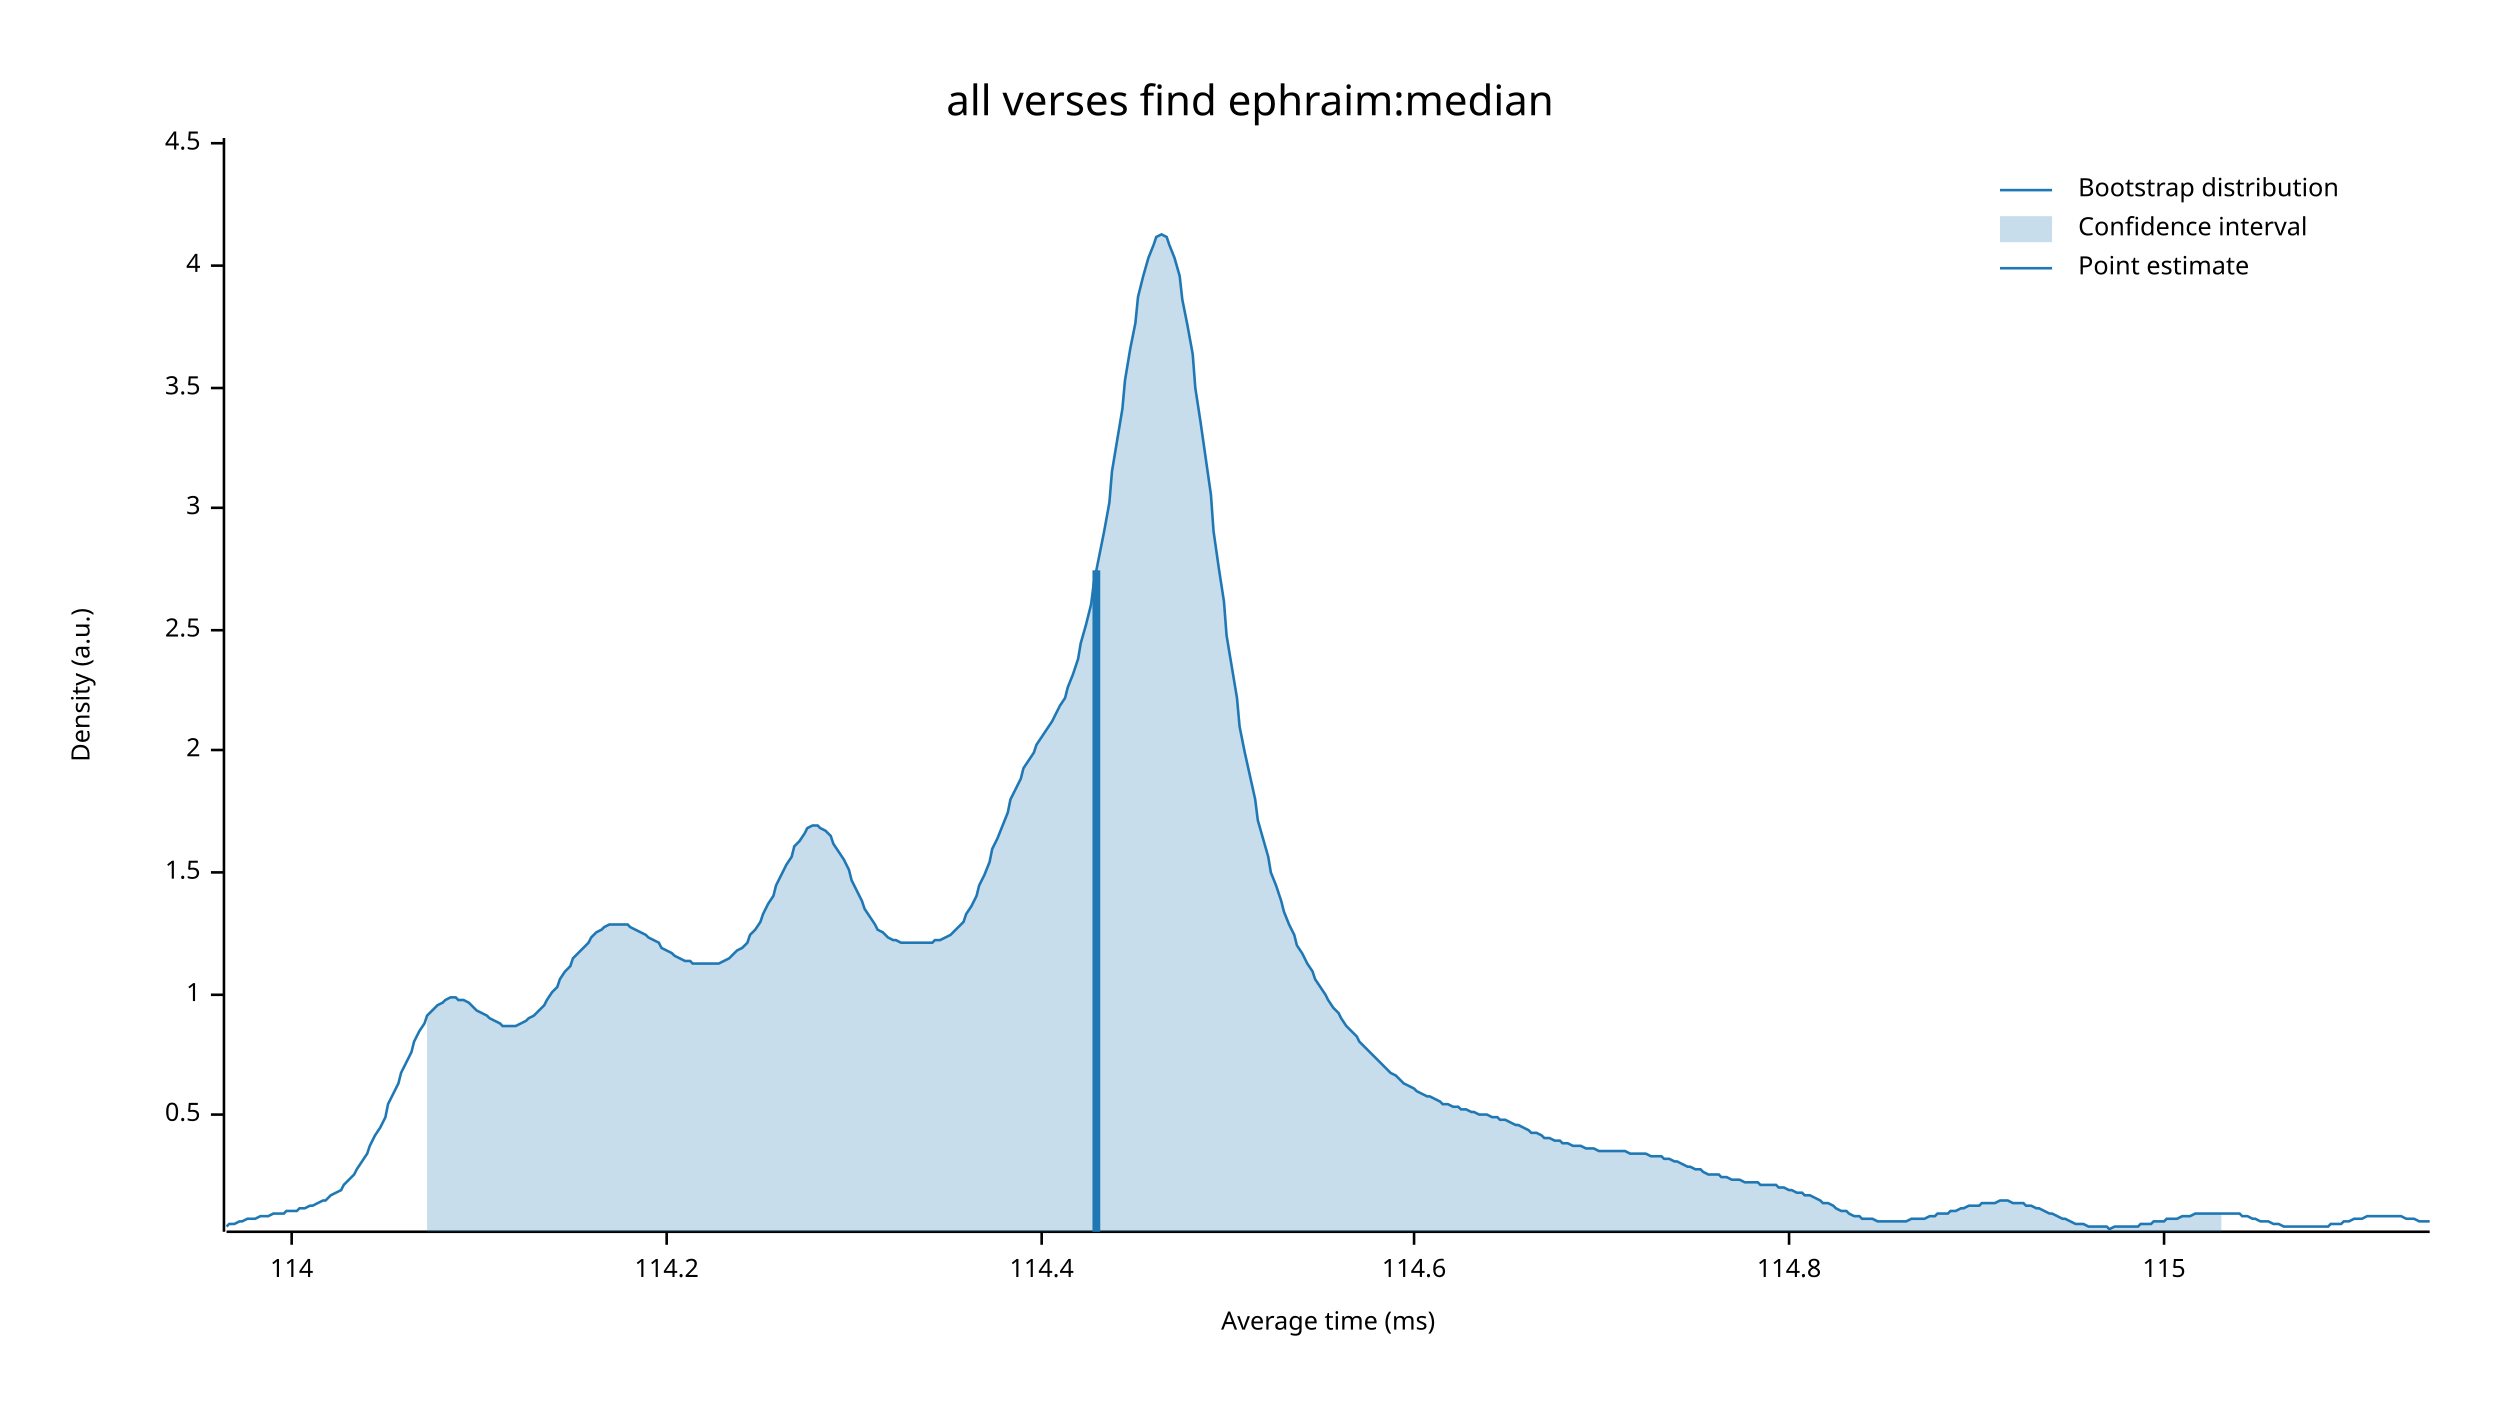
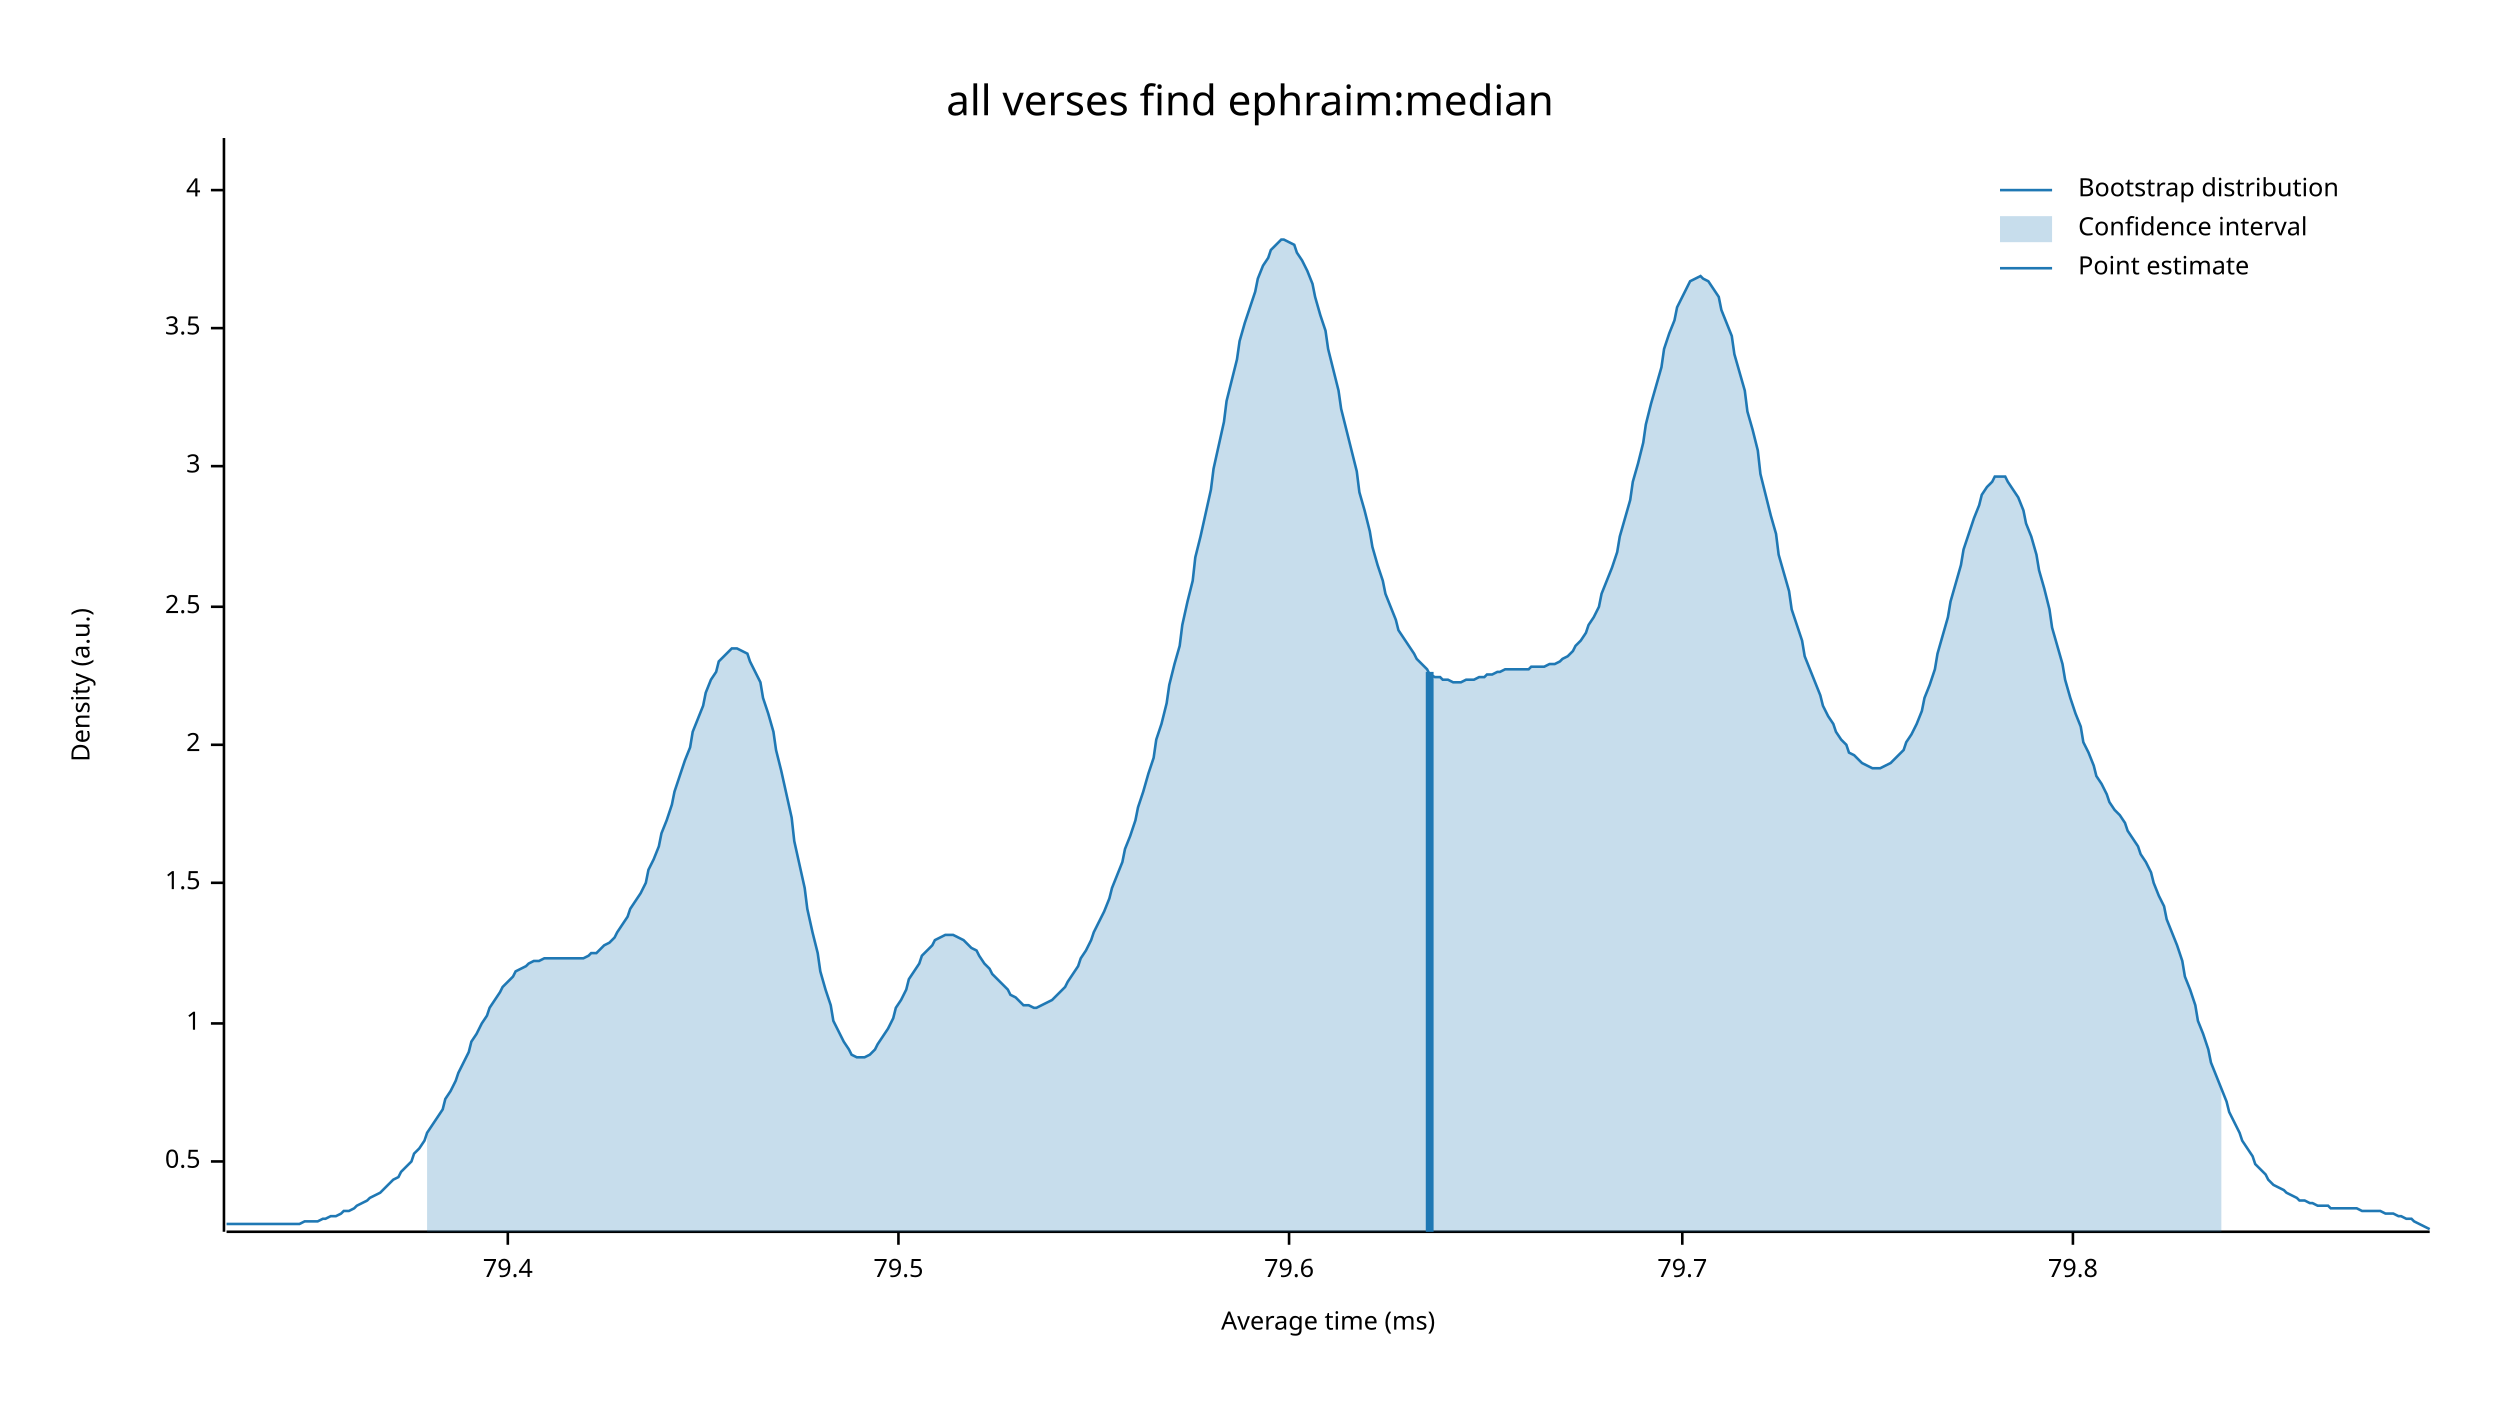
<svg xmlns="http://www.w3.org/2000/svg" width="960" height="540" viewBox="0 0 960 540">
  <text x="480" y="32" dy="0.76em" text-anchor="middle" font-family="sans-serif" font-size="16.129" opacity="1" fill="#000000">
all verses find ephraim:median
</text>
  <text x="27" y="263" dy="0.76em" text-anchor="middle" font-family="sans-serif" font-size="9.677" opacity="1" fill="#000000" transform="rotate(270, 27, 263)">
Density (a.u.)
</text>
  <text x="510" y="513" dy="-0.5ex" text-anchor="middle" font-family="sans-serif" font-size="9.677" opacity="1" fill="#000000">
Average time (ms)
</text>
  <polyline fill="none" opacity="1" stroke="#000000" stroke-width="1" points="86,53 86,473 " />
-   <text x="77" y="428" dy="0.5ex" text-anchor="end" font-family="sans-serif" font-size="9.677" opacity="1" fill="#000000">
+   <text x="77" y="446" dy="0.5ex" text-anchor="end" font-family="sans-serif" font-size="9.677" opacity="1" fill="#000000">
0.5
</text>
-   <polyline fill="none" opacity="1" stroke="#000000" stroke-width="1" points="81,428 86,428 " />
-   <text x="77" y="382" dy="0.5ex" text-anchor="end" font-family="sans-serif" font-size="9.677" opacity="1" fill="#000000">
+   <polyline fill="none" opacity="1" stroke="#000000" stroke-width="1" points="81,446 86,446 " />
+   <text x="77" y="393" dy="0.5ex" text-anchor="end" font-family="sans-serif" font-size="9.677" opacity="1" fill="#000000">
1
</text>
-   <polyline fill="none" opacity="1" stroke="#000000" stroke-width="1" points="81,382 86,382 " />
-   <text x="77" y="335" dy="0.5ex" text-anchor="end" font-family="sans-serif" font-size="9.677" opacity="1" fill="#000000">
+   <polyline fill="none" opacity="1" stroke="#000000" stroke-width="1" points="81,393 86,393 " />
+   <text x="77" y="339" dy="0.5ex" text-anchor="end" font-family="sans-serif" font-size="9.677" opacity="1" fill="#000000">
1.5
</text>
-   <polyline fill="none" opacity="1" stroke="#000000" stroke-width="1" points="81,335 86,335 " />
-   <text x="77" y="288" dy="0.5ex" text-anchor="end" font-family="sans-serif" font-size="9.677" opacity="1" fill="#000000">
+   <polyline fill="none" opacity="1" stroke="#000000" stroke-width="1" points="81,339 86,339 " />
+   <text x="77" y="286" dy="0.5ex" text-anchor="end" font-family="sans-serif" font-size="9.677" opacity="1" fill="#000000">
2
</text>
-   <polyline fill="none" opacity="1" stroke="#000000" stroke-width="1" points="81,288 86,288 " />
-   <text x="77" y="242" dy="0.5ex" text-anchor="end" font-family="sans-serif" font-size="9.677" opacity="1" fill="#000000">
+   <polyline fill="none" opacity="1" stroke="#000000" stroke-width="1" points="81,286 86,286 " />
+   <text x="77" y="233" dy="0.5ex" text-anchor="end" font-family="sans-serif" font-size="9.677" opacity="1" fill="#000000">
2.5
</text>
-   <polyline fill="none" opacity="1" stroke="#000000" stroke-width="1" points="81,242 86,242 " />
-   <text x="77" y="195" dy="0.5ex" text-anchor="end" font-family="sans-serif" font-size="9.677" opacity="1" fill="#000000">
+   <polyline fill="none" opacity="1" stroke="#000000" stroke-width="1" points="81,233 86,233 " />
+   <text x="77" y="179" dy="0.5ex" text-anchor="end" font-family="sans-serif" font-size="9.677" opacity="1" fill="#000000">
3
</text>
-   <polyline fill="none" opacity="1" stroke="#000000" stroke-width="1" points="81,195 86,195 " />
-   <text x="77" y="149" dy="0.5ex" text-anchor="end" font-family="sans-serif" font-size="9.677" opacity="1" fill="#000000">
+   <polyline fill="none" opacity="1" stroke="#000000" stroke-width="1" points="81,179 86,179 " />
+   <text x="77" y="126" dy="0.5ex" text-anchor="end" font-family="sans-serif" font-size="9.677" opacity="1" fill="#000000">
3.5
</text>
-   <polyline fill="none" opacity="1" stroke="#000000" stroke-width="1" points="81,149 86,149 " />
-   <text x="77" y="102" dy="0.5ex" text-anchor="end" font-family="sans-serif" font-size="9.677" opacity="1" fill="#000000">
+   <polyline fill="none" opacity="1" stroke="#000000" stroke-width="1" points="81,126 86,126 " />
+   <text x="77" y="73" dy="0.5ex" text-anchor="end" font-family="sans-serif" font-size="9.677" opacity="1" fill="#000000">
4
</text>
-   <polyline fill="none" opacity="1" stroke="#000000" stroke-width="1" points="81,102 86,102 " />
-   <text x="77" y="55" dy="0.5ex" text-anchor="end" font-family="sans-serif" font-size="9.677" opacity="1" fill="#000000">
- 4.5
+   <polyline fill="none" opacity="1" stroke="#000000" stroke-width="1" points="81,73 86,73 " />
+   <polyline fill="none" opacity="1" stroke="#000000" stroke-width="1" points="87,473 933,473 " />
+   <text x="195" y="483" dy="0.76em" text-anchor="middle" font-family="sans-serif" font-size="9.677" opacity="1" fill="#000000">
+ 79.4
</text>
-   <polyline fill="none" opacity="1" stroke="#000000" stroke-width="1" points="81,55 86,55 " />
-   <polyline fill="none" opacity="1" stroke="#000000" stroke-width="1" points="87,473 933,473 " />
-   <text x="112" y="483" dy="0.76em" text-anchor="middle" font-family="sans-serif" font-size="9.677" opacity="1" fill="#000000">
- 114
+   <polyline fill="none" opacity="1" stroke="#000000" stroke-width="1" points="195,473 195,478 " />
+   <text x="345" y="483" dy="0.76em" text-anchor="middle" font-family="sans-serif" font-size="9.677" opacity="1" fill="#000000">
+ 79.5
</text>
-   <polyline fill="none" opacity="1" stroke="#000000" stroke-width="1" points="112,473 112,478 " />
-   <text x="256" y="483" dy="0.76em" text-anchor="middle" font-family="sans-serif" font-size="9.677" opacity="1" fill="#000000">
- 114.2
+   <polyline fill="none" opacity="1" stroke="#000000" stroke-width="1" points="345,473 345,478 " />
+   <text x="495" y="483" dy="0.76em" text-anchor="middle" font-family="sans-serif" font-size="9.677" opacity="1" fill="#000000">
+ 79.6
</text>
-   <polyline fill="none" opacity="1" stroke="#000000" stroke-width="1" points="256,473 256,478 " />
-   <text x="400" y="483" dy="0.76em" text-anchor="middle" font-family="sans-serif" font-size="9.677" opacity="1" fill="#000000">
- 114.4
+   <polyline fill="none" opacity="1" stroke="#000000" stroke-width="1" points="495,473 495,478 " />
+   <text x="646" y="483" dy="0.76em" text-anchor="middle" font-family="sans-serif" font-size="9.677" opacity="1" fill="#000000">
+ 79.7
</text>
-   <polyline fill="none" opacity="1" stroke="#000000" stroke-width="1" points="400,473 400,478 " />
-   <text x="543" y="483" dy="0.76em" text-anchor="middle" font-family="sans-serif" font-size="9.677" opacity="1" fill="#000000">
- 114.6
+   <polyline fill="none" opacity="1" stroke="#000000" stroke-width="1" points="646,473 646,478 " />
+   <text x="796" y="483" dy="0.76em" text-anchor="middle" font-family="sans-serif" font-size="9.677" opacity="1" fill="#000000">
+ 79.8
</text>
-   <polyline fill="none" opacity="1" stroke="#000000" stroke-width="1" points="543,473 543,478 " />
-   <text x="687" y="483" dy="0.76em" text-anchor="middle" font-family="sans-serif" font-size="9.677" opacity="1" fill="#000000">
- 114.8
- </text>
-   <polyline fill="none" opacity="1" stroke="#000000" stroke-width="1" points="687,473 687,478 " />
-   <text x="831" y="483" dy="0.76em" text-anchor="middle" font-family="sans-serif" font-size="9.677" opacity="1" fill="#000000">
- 115
- </text>
-   <polyline fill="none" opacity="1" stroke="#000000" stroke-width="1" points="831,473 831,478 " />
-   <polyline fill="none" opacity="1" stroke="#1F78B4" stroke-width="1" points="87,471 88,470 90,470 92,469 93,469 95,468 97,468 98,468 100,467 102,467 103,467 105,466 107,466 109,466 110,465 112,465 114,465 115,464 117,464 119,463 120,463 122,462 124,461 125,461 127,459 129,458 131,457 132,455 134,453 136,451 137,449 139,446 141,443 142,440 144,436 146,433 148,429 149,424 151,420 153,416 154,412 156,408 158,404 159,400 161,396 163,393 164,390 166,388 168,386 170,385 171,384 173,383 175,383 176,384 178,384 180,385 181,386 183,388 185,389 187,390 188,391 190,392 192,393 193,394 195,394 197,394 198,394 200,393 202,392 203,391 205,390 207,388 209,386 210,384 212,381 214,379 215,376 217,373 219,371 220,368 222,366 224,364 226,362 227,360 229,358 231,357 232,356 234,355 236,355 237,355 239,355 241,355 242,356 244,357 246,358 248,359 249,360 251,361 253,362 254,364 256,365 258,366 259,367 261,368 263,369 265,369 266,370 268,370 270,370 271,370 273,370 275,370 276,370 278,369 280,368 281,367 283,365 285,364 287,362 288,359 290,357 292,354 293,351 295,347 297,344 298,340 300,336 302,332 304,329 305,325 307,323 309,320 310,318 312,317 314,317 315,318 317,319 319,321 320,324 322,327 324,330 326,334 327,338 329,342 331,346 332,349 334,352 336,355 337,357 339,358 341,360 343,361 344,361 346,362 348,362 349,362 351,362 353,362 354,362 356,362 358,362 359,361 361,361 363,360 365,359 366,358 368,356 370,354 371,351 373,348 375,344 376,340 378,336 380,331 381,326 383,322 385,317 387,312 388,307 390,303 392,299 393,295 395,292 397,289 398,286 400,283 402,280 404,277 405,275 407,271 409,268 410,264 412,259 414,253 415,247 417,240 419,232 420,224 422,214 424,204 426,193 427,181 429,169 431,157 432,146 434,134 436,124 437,114 439,106 441,99 443,94 444,91 446,90 448,91 449,94 451,99 453,106 454,115 456,125 458,136 459,149 461,162 463,176 465,190 466,204 468,218 470,231 471,244 473,256 475,268 476,279 478,289 480,298 482,307 483,315 485,322 487,329 488,335 490,340 492,346 493,350 495,355 497,359 498,363 500,366 502,370 504,373 505,376 507,379 509,382 510,384 512,387 514,389 515,391 517,394 519,396 521,398 522,400 524,402 526,404 527,405 529,407 531,409 532,410 534,412 536,413 537,414 539,416 541,417 543,418 544,419 546,420 548,421 549,421 551,422 553,423 554,424 556,424 558,425 560,425 561,426 563,426 565,427 566,427 568,428 570,428 571,428 573,429 575,429 576,430 578,430 580,431 582,432 583,432 585,433 587,434 588,435 590,435 592,436 593,437 595,437 597,438 599,438 600,439 602,439 604,440 605,440 607,440 609,441 610,441 612,441 614,442 615,442 617,442 619,442 621,442 622,442 624,442 626,443 627,443 629,443 631,443 632,443 634,444 636,444 638,444 639,445 641,445 643,446 644,446 646,447 648,448 649,448 651,449 653,449 654,450 656,451 658,451 660,451 661,452 663,452 665,453 666,453 668,453 670,454 671,454 673,454 675,454 676,455 678,455 680,455 682,455 683,456 685,456 687,457 688,457 690,458 692,458 693,459 695,459 697,460 699,461 700,462 702,462 704,463 705,464 707,465 709,465 710,466 712,467 714,467 715,468 717,468 719,468 721,469 722,469 724,469 726,469 727,469 729,469 731,469 732,469 734,468 736,468 738,468 739,468 741,467 743,467 744,466 746,466 748,466 749,465 751,465 753,464 754,464 756,463 758,463 760,463 761,462 763,462 765,462 766,462 768,461 770,461 771,461 773,462 775,462 777,462 778,463 780,463 782,464 783,464 785,465 787,466 788,466 790,467 792,468 793,468 795,469 797,470 799,470 800,470 802,471 804,471 805,471 807,471 809,471 810,472 812,471 814,471 816,471 817,471 819,471 821,471 822,470 824,470 826,470 827,469 829,469 831,469 832,468 834,468 836,468 838,467 839,467 841,467 843,466 844,466 846,466 848,466 849,466 851,466 853,466 855,466 856,466 858,466 860,466 861,467 863,467 865,468 866,468 868,469 870,469 871,469 873,470 875,470 877,471 878,471 880,471 882,471 883,471 885,471 887,471 888,471 890,471 892,471 894,471 895,470 897,470 899,470 900,469 902,469 904,468 905,468 907,468 909,467 910,467 912,467 914,467 916,467 917,467 919,467 921,467 922,467 924,468 926,468 927,468 929,469 931,469 933,469 " />
-   <polygon opacity="0.25" fill="#1F78B4" points="164,390 166,388 168,386 170,385 171,384 173,383 175,383 176,384 178,384 180,385 181,386 183,388 185,389 187,390 188,391 190,392 192,393 193,394 195,394 197,394 198,394 200,393 202,392 203,391 205,390 207,388 209,386 210,384 212,381 214,379 215,376 217,373 219,371 220,368 222,366 224,364 226,362 227,360 229,358 231,357 232,356 234,355 236,355 237,355 239,355 241,355 242,356 244,357 246,358 248,359 249,360 251,361 253,362 254,364 256,365 258,366 259,367 261,368 263,369 265,369 266,370 268,370 270,370 271,370 273,370 275,370 276,370 278,369 280,368 281,367 283,365 285,364 287,362 288,359 290,357 292,354 293,351 295,347 297,344 298,340 300,336 302,332 304,329 305,325 307,323 309,320 310,318 312,317 314,317 315,318 317,319 319,321 320,324 322,327 324,330 326,334 327,338 329,342 331,346 332,349 334,352 336,355 337,357 339,358 341,360 343,361 344,361 346,362 348,362 349,362 351,362 353,362 354,362 356,362 358,362 359,361 361,361 363,360 365,359 366,358 368,356 370,354 371,351 373,348 375,344 376,340 378,336 380,331 381,326 383,322 385,317 387,312 388,307 390,303 392,299 393,295 395,292 397,289 398,286 400,283 402,280 404,277 405,275 407,271 409,268 410,264 412,259 414,253 415,247 417,240 419,232 420,224 422,214 424,204 426,193 427,181 429,169 431,157 432,146 434,134 436,124 437,114 439,106 441,99 443,94 444,91 446,90 448,91 449,94 451,99 453,106 454,115 456,125 458,136 459,149 461,162 463,176 465,190 466,204 468,218 470,231 471,244 473,256 475,268 476,279 478,289 480,298 482,307 483,315 485,322 487,329 488,335 490,340 492,346 493,350 495,355 497,359 498,363 500,366 502,370 504,373 505,376 507,379 509,382 510,384 512,387 514,389 515,391 517,394 519,396 521,398 522,400 524,402 526,404 527,405 529,407 531,409 532,410 534,412 536,413 537,414 539,416 541,417 543,418 544,419 546,420 548,421 549,421 551,422 553,423 554,424 556,424 558,425 560,425 561,426 563,426 565,427 566,427 568,428 570,428 571,428 573,429 575,429 576,430 578,430 580,431 582,432 583,432 585,433 587,434 588,435 590,435 592,436 593,437 595,437 597,438 599,438 600,439 602,439 604,440 605,440 607,440 609,441 610,441 612,441 614,442 615,442 617,442 619,442 621,442 622,442 624,442 626,443 627,443 629,443 631,443 632,443 634,444 636,444 638,444 639,445 641,445 643,446 644,446 646,447 648,448 649,448 651,449 653,449 654,450 656,451 658,451 660,451 661,452 663,452 665,453 666,453 668,453 670,454 671,454 673,454 675,454 676,455 678,455 680,455 682,455 683,456 685,456 687,457 688,457 690,458 692,458 693,459 695,459 697,460 699,461 700,462 702,462 704,463 705,464 707,465 709,465 710,466 712,467 714,467 715,468 717,468 719,468 721,469 722,469 724,469 726,469 727,469 729,469 731,469 732,469 734,468 736,468 738,468 739,468 741,467 743,467 744,466 746,466 748,466 749,465 751,465 753,464 754,464 756,463 758,463 760,463 761,462 763,462 765,462 766,462 768,461 770,461 771,461 773,462 775,462 777,462 778,463 780,463 782,464 783,464 785,465 787,466 788,466 790,467 792,468 793,468 795,469 797,470 799,470 800,470 802,471 804,471 805,471 807,471 809,471 810,472 812,471 814,471 816,471 817,471 819,471 821,471 822,470 824,470 826,470 827,469 829,469 831,469 832,468 834,468 836,468 838,467 839,467 841,467 843,466 844,466 846,466 848,466 849,466 851,466 853,466 853,473 164,473 " />
-   <polyline fill="none" opacity="1" stroke="#1F78B4" stroke-width="3" points="421,473 421,219 " />
+   <polyline fill="none" opacity="1" stroke="#000000" stroke-width="1" points="796,473 796,478 " />
+   <polyline fill="none" opacity="1" stroke="#1F78B4" stroke-width="1" points="87,470 88,470 90,470 92,470 93,470 95,470 97,470 98,470 100,470 102,470 103,470 105,470 107,470 109,470 110,470 112,470 114,470 115,470 117,469 119,469 120,469 122,469 124,468 125,468 127,467 129,467 131,466 132,465 134,465 136,464 137,463 139,462 141,461 142,460 144,459 146,458 148,456 149,455 151,453 153,452 154,450 156,448 158,446 159,443 161,441 163,438 164,435 166,432 168,429 170,426 171,422 173,419 175,415 176,412 178,408 180,404 181,400 183,397 185,393 187,390 188,387 190,384 192,381 193,379 195,377 197,375 198,373 200,372 202,371 203,370 205,369 207,369 209,368 210,368 212,368 214,368 215,368 217,368 219,368 220,368 222,368 224,368 226,367 227,366 229,366 231,364 232,363 234,362 236,360 237,358 239,355 241,352 242,349 244,346 246,343 248,339 249,334 251,330 253,325 254,320 256,315 258,309 259,304 261,298 263,292 265,287 266,281 268,276 270,271 271,266 273,261 275,258 276,254 278,252 280,250 281,249 283,249 285,250 287,251 288,254 290,258 292,262 293,268 295,274 297,281 298,288 300,296 302,305 304,314 305,323 307,332 309,341 310,349 312,358 314,366 315,373 317,380 319,386 320,392 322,396 324,400 326,403 327,405 329,406 331,406 332,406 334,405 336,403 337,401 339,398 341,395 343,391 344,387 346,384 348,380 349,376 351,373 353,370 354,367 356,365 358,363 359,361 361,360 363,359 365,359 366,359 368,360 370,361 371,362 373,364 375,365 376,367 378,370 380,372 381,374 383,376 385,378 387,380 388,382 390,383 392,385 393,386 395,386 397,387 398,387 400,386 402,385 404,384 405,383 407,381 409,379 410,377 412,374 414,371 415,368 417,365 419,361 420,358 422,354 424,350 426,345 427,341 429,336 431,331 432,326 434,321 436,315 437,310 439,304 441,297 443,291 444,284 446,278 448,270 449,263 451,255 453,248 454,240 456,231 458,223 459,214 461,206 463,197 465,188 466,180 468,171 470,162 471,154 473,146 475,138 476,131 478,124 480,118 482,112 483,107 485,102 487,99 488,96 490,94 492,92 493,92 495,93 497,94 498,97 500,100 502,104 504,109 505,114 507,121 509,127 510,134 512,142 514,150 515,157 517,165 519,173 521,181 522,189 524,196 526,204 527,210 529,217 531,223 532,228 534,233 536,238 537,242 539,245 541,248 543,251 544,253 546,255 548,257 549,259 551,260 553,260 554,261 556,261 558,262 560,262 561,262 563,261 565,261 566,261 568,260 570,260 571,259 573,259 575,258 576,258 578,257 580,257 582,257 583,257 585,257 587,257 588,256 590,256 592,256 593,256 595,255 597,255 599,254 600,253 602,252 604,250 605,248 607,246 609,243 610,240 612,237 614,233 615,228 617,223 619,218 621,212 622,206 624,199 626,192 627,185 629,178 631,170 632,163 634,155 636,148 638,141 639,134 641,128 643,123 644,118 646,114 648,110 649,108 651,107 653,106 654,107 656,108 658,111 660,114 661,119 663,124 665,129 666,136 668,143 670,150 671,158 673,165 675,173 676,182 678,190 680,198 682,205 683,213 685,220 687,227 688,234 690,240 692,246 693,252 695,257 697,262 699,267 700,271 702,275 704,278 705,281 707,284 709,286 710,289 712,290 714,292 715,293 717,294 719,295 721,295 722,295 724,294 726,293 727,292 729,290 731,288 732,285 734,282 736,278 738,273 739,268 741,263 743,257 744,251 746,244 748,237 749,231 751,224 753,217 754,211 756,205 758,199 760,194 761,190 763,187 765,185 766,183 768,183 770,183 771,185 773,188 775,191 777,196 778,201 780,206 782,213 783,219 785,226 787,234 788,241 790,248 792,255 793,261 795,268 797,274 799,279 800,285 802,289 804,294 805,298 807,301 809,305 810,308 812,311 814,313 816,316 817,319 819,322 821,325 822,328 824,331 826,335 827,339 829,344 831,348 832,353 834,358 836,363 838,369 839,375 841,380 843,386 844,392 846,397 848,403 849,408 851,413 853,418 855,423 856,427 858,431 860,435 861,438 863,441 865,444 866,447 868,449 870,451 871,453 873,455 875,456 877,457 878,458 880,459 882,460 883,461 885,461 887,462 888,462 890,463 892,463 894,463 895,464 897,464 899,464 900,464 902,464 904,464 905,464 907,465 909,465 910,465 912,465 914,465 916,466 917,466 919,466 921,467 922,467 924,468 926,468 927,469 929,470 931,471 933,472 " />
+   <polygon opacity="0.25" fill="#1F78B4" points="164,435 166,432 168,429 170,426 171,422 173,419 175,415 176,412 178,408 180,404 181,400 183,397 185,393 187,390 188,387 190,384 192,381 193,379 195,377 197,375 198,373 200,372 202,371 203,370 205,369 207,369 209,368 210,368 212,368 214,368 215,368 217,368 219,368 220,368 222,368 224,368 226,367 227,366 229,366 231,364 232,363 234,362 236,360 237,358 239,355 241,352 242,349 244,346 246,343 248,339 249,334 251,330 253,325 254,320 256,315 258,309 259,304 261,298 263,292 265,287 266,281 268,276 270,271 271,266 273,261 275,258 276,254 278,252 280,250 281,249 283,249 285,250 287,251 288,254 290,258 292,262 293,268 295,274 297,281 298,288 300,296 302,305 304,314 305,323 307,332 309,341 310,349 312,358 314,366 315,373 317,380 319,386 320,392 322,396 324,400 326,403 327,405 329,406 331,406 332,406 334,405 336,403 337,401 339,398 341,395 343,391 344,387 346,384 348,380 349,376 351,373 353,370 354,367 356,365 358,363 359,361 361,360 363,359 365,359 366,359 368,360 370,361 371,362 373,364 375,365 376,367 378,370 380,372 381,374 383,376 385,378 387,380 388,382 390,383 392,385 393,386 395,386 397,387 398,387 400,386 402,385 404,384 405,383 407,381 409,379 410,377 412,374 414,371 415,368 417,365 419,361 420,358 422,354 424,350 426,345 427,341 429,336 431,331 432,326 434,321 436,315 437,310 439,304 441,297 443,291 444,284 446,278 448,270 449,263 451,255 453,248 454,240 456,231 458,223 459,214 461,206 463,197 465,188 466,180 468,171 470,162 471,154 473,146 475,138 476,131 478,124 480,118 482,112 483,107 485,102 487,99 488,96 490,94 492,92 493,92 495,93 497,94 498,97 500,100 502,104 504,109 505,114 507,121 509,127 510,134 512,142 514,150 515,157 517,165 519,173 521,181 522,189 524,196 526,204 527,210 529,217 531,223 532,228 534,233 536,238 537,242 539,245 541,248 543,251 544,253 546,255 548,257 549,259 551,260 553,260 554,261 556,261 558,262 560,262 561,262 563,261 565,261 566,261 568,260 570,260 571,259 573,259 575,258 576,258 578,257 580,257 582,257 583,257 585,257 587,257 588,256 590,256 592,256 593,256 595,255 597,255 599,254 600,253 602,252 604,250 605,248 607,246 609,243 610,240 612,237 614,233 615,228 617,223 619,218 621,212 622,206 624,199 626,192 627,185 629,178 631,170 632,163 634,155 636,148 638,141 639,134 641,128 643,123 644,118 646,114 648,110 649,108 651,107 653,106 654,107 656,108 658,111 660,114 661,119 663,124 665,129 666,136 668,143 670,150 671,158 673,165 675,173 676,182 678,190 680,198 682,205 683,213 685,220 687,227 688,234 690,240 692,246 693,252 695,257 697,262 699,267 700,271 702,275 704,278 705,281 707,284 709,286 710,289 712,290 714,292 715,293 717,294 719,295 721,295 722,295 724,294 726,293 727,292 729,290 731,288 732,285 734,282 736,278 738,273 739,268 741,263 743,257 744,251 746,244 748,237 749,231 751,224 753,217 754,211 756,205 758,199 760,194 761,190 763,187 765,185 766,183 768,183 770,183 771,185 773,188 775,191 777,196 778,201 780,206 782,213 783,219 785,226 787,234 788,241 790,248 792,255 793,261 795,268 797,274 799,279 800,285 802,289 804,294 805,298 807,301 809,305 810,308 812,311 814,313 816,316 817,319 819,322 821,325 822,328 824,331 826,335 827,339 829,344 831,348 832,353 834,358 836,363 838,369 839,375 841,380 843,386 844,392 846,397 848,403 849,408 851,413 853,418 853,473 164,473 " />
+   <polyline fill="none" opacity="1" stroke="#1F78B4" stroke-width="3" points="549,473 549,258 " />
  <text x="798" y="68" dy="0.76em" text-anchor="start" font-family="sans-serif" font-size="9.677" opacity="1" fill="#000000">
Bootstrap distribution
</text>
  <text x="798" y="83" dy="0.76em" text-anchor="start" font-family="sans-serif" font-size="9.677" opacity="1" fill="#000000">
Confidence interval
</text>
  <text x="798" y="98" dy="0.76em" text-anchor="start" font-family="sans-serif" font-size="9.677" opacity="1" fill="#000000">
Point estimate
</text>
  <polyline fill="none" opacity="1" stroke="#1F78B4" stroke-width="1" points="768,73 788,73 " />
  <rect x="768" y="83" width="20" height="10" opacity="0.25" fill="#1F78B4" stroke="none" />
  <polyline fill="none" opacity="1" stroke="#1F78B4" stroke-width="1" points="768,103 788,103 " />
</svg>
